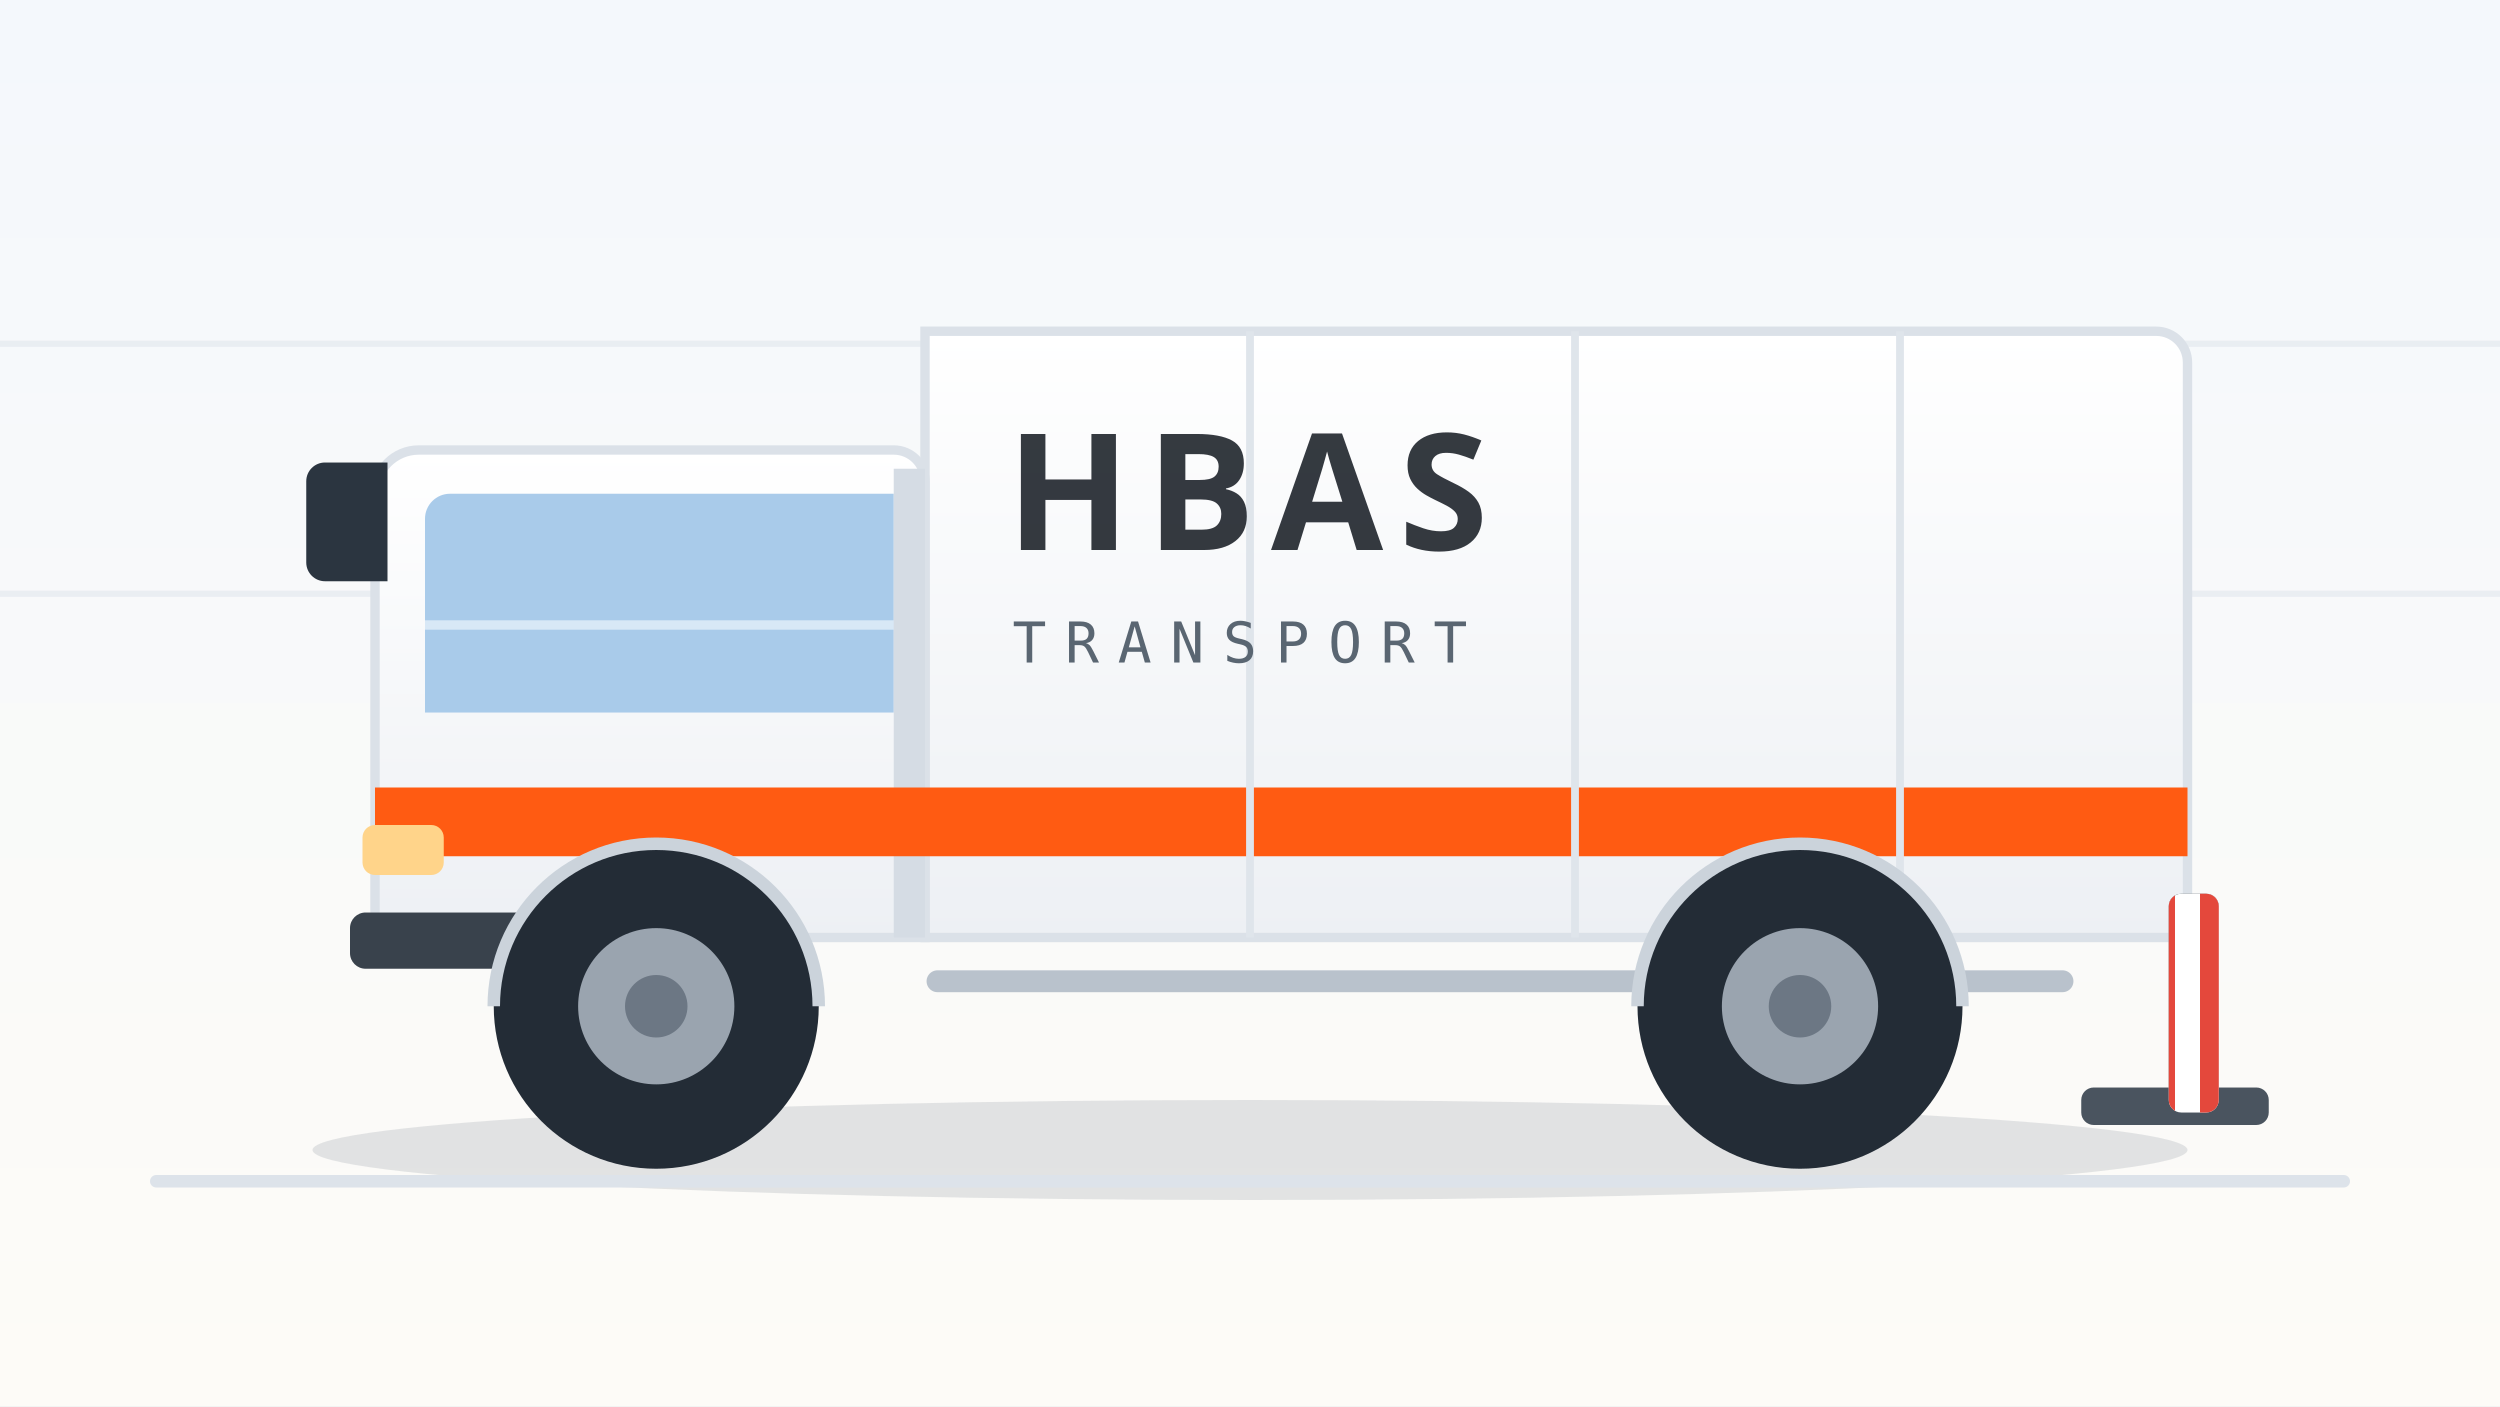
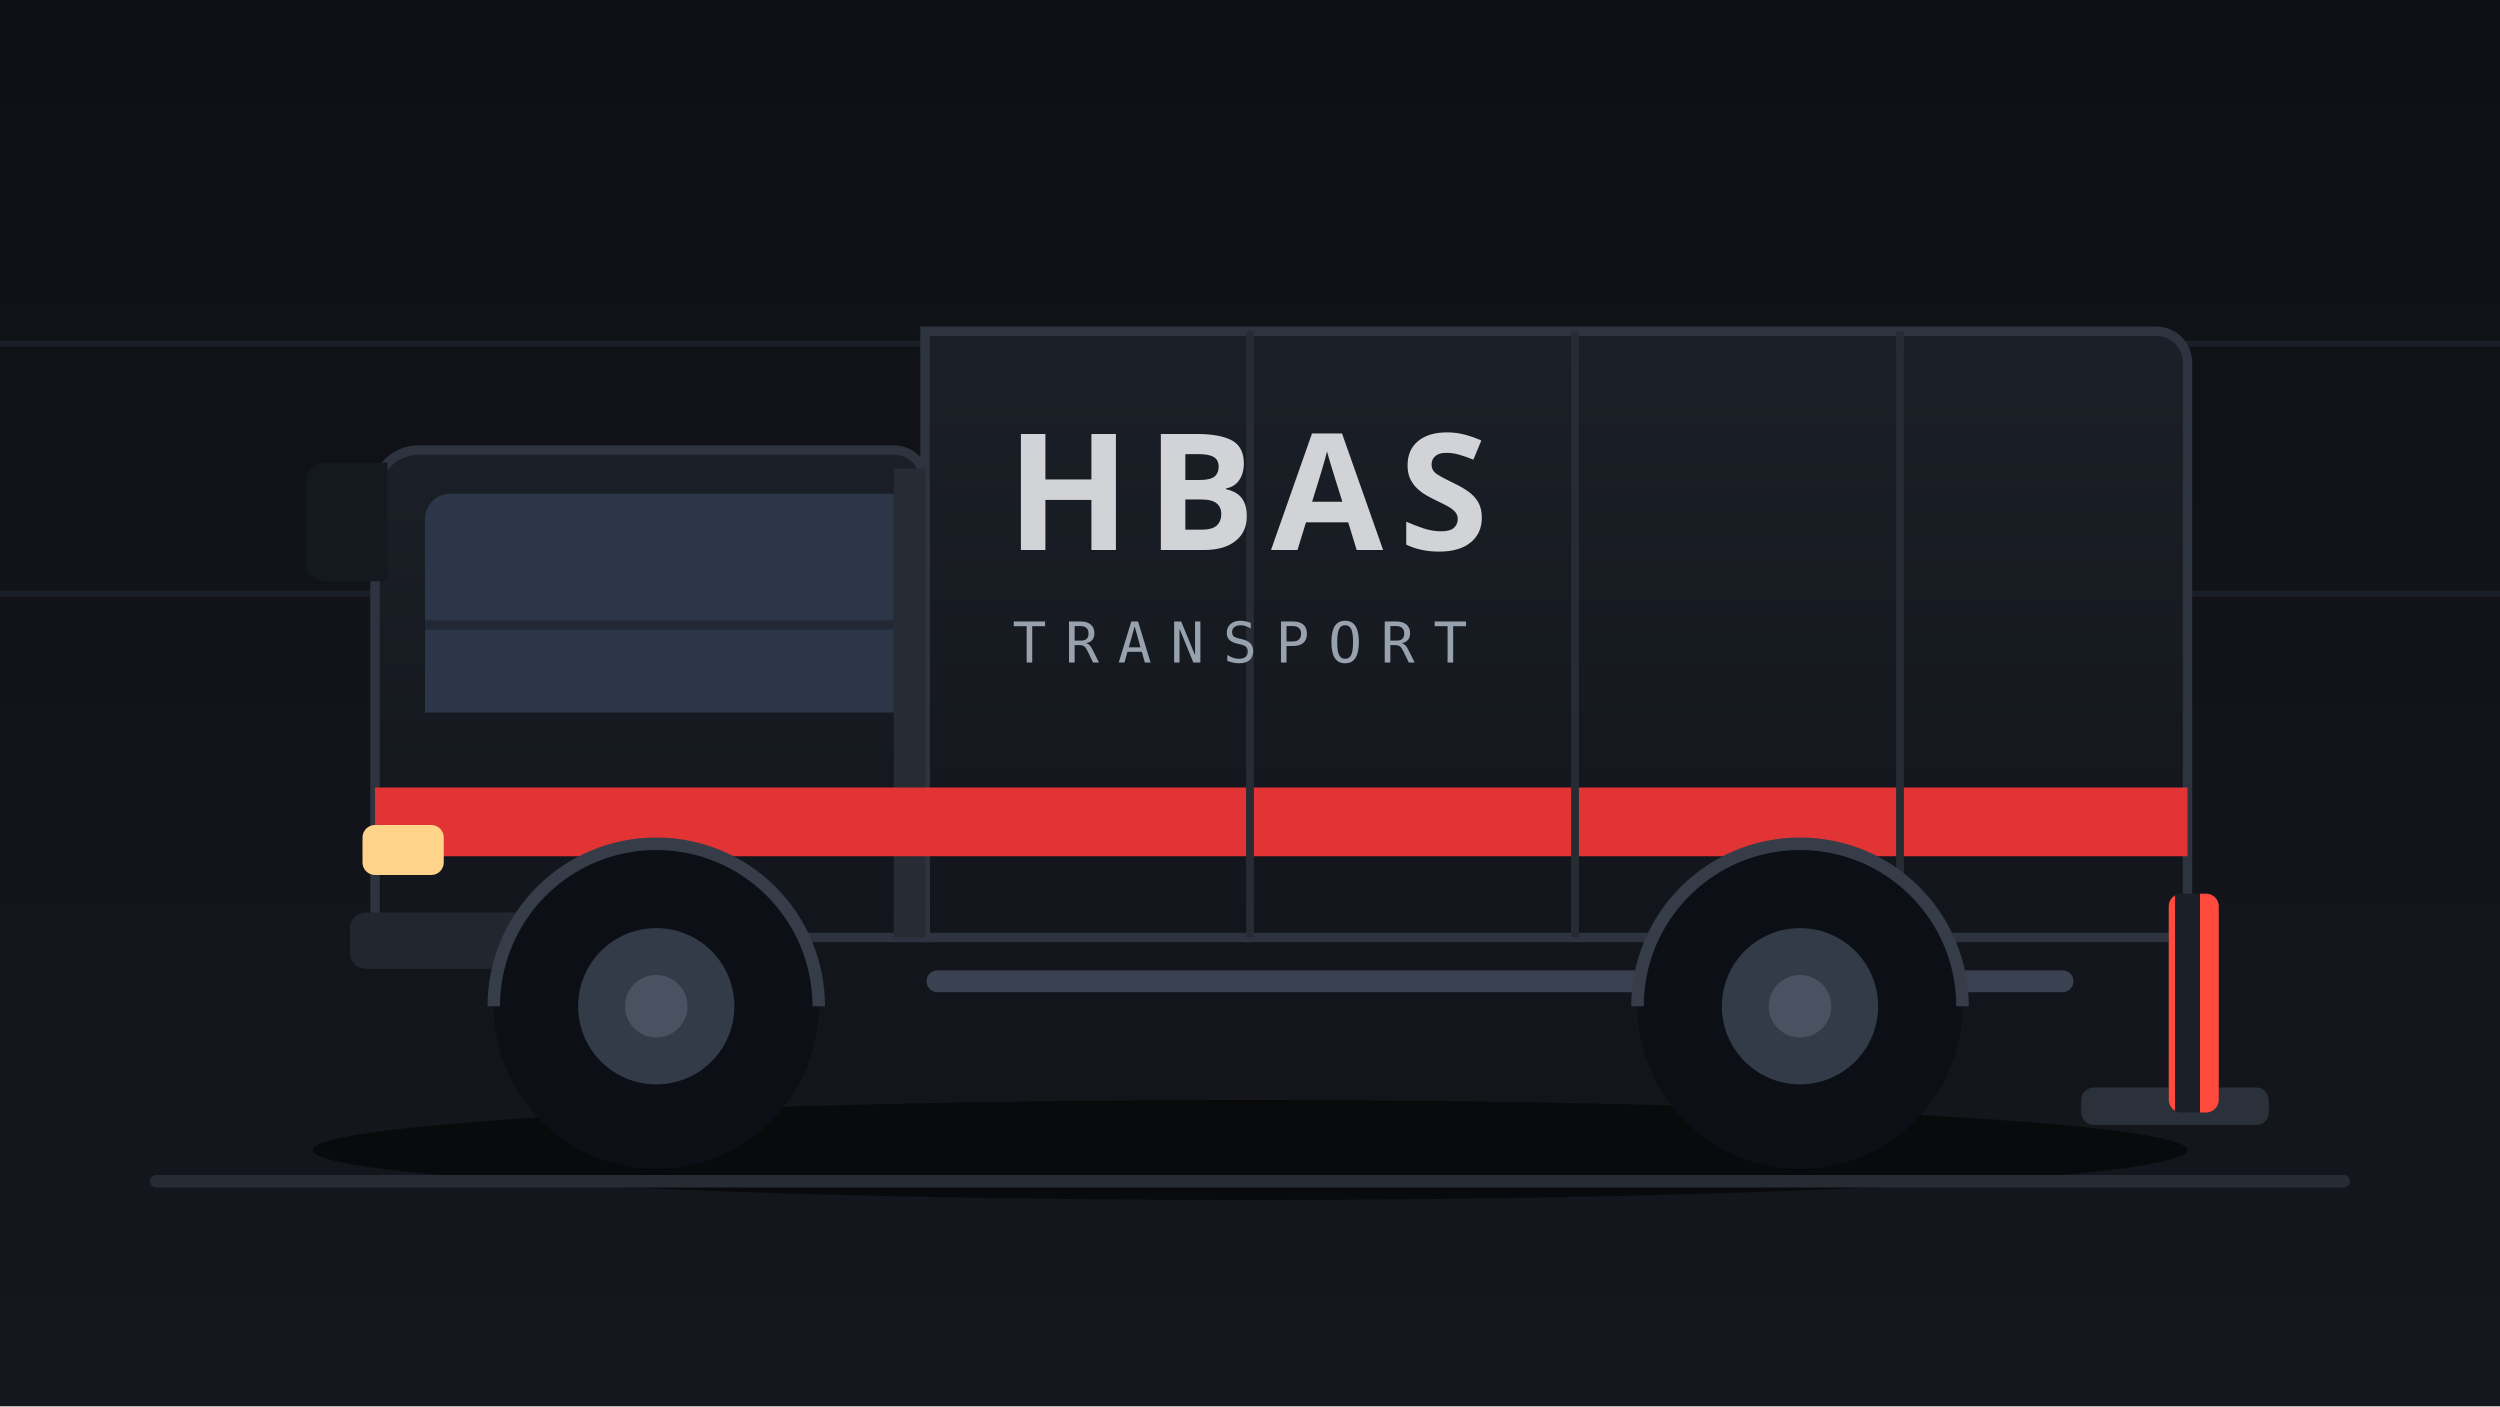
<svg xmlns="http://www.w3.org/2000/svg" viewBox="0 0 800 450" width="800" height="450" role="img" aria-label="Porteur 2 essieux MMA 19 tonnes de HBAS TRANSPORT, vue de profil">
  <defs>
    <linearGradient id="pt-bg" x1="0" y1="0" x2="0" y2="1">
-       <stop offset="0%" stop-color="#F4F8FC" />
-       <stop offset="100%" stop-color="#FDFBF7" />
+       <stop offset="0%" stop-color="#0E1015" />
+       <stop offset="100%" stop-color="#14171D" />
    </linearGradient>
    <linearGradient id="pt-body" x1="0" y1="0" x2="0" y2="1">
-       <stop offset="0%" stop-color="#FFFFFF" />
-       <stop offset="100%" stop-color="#EDF0F4" />
+       <stop offset="0%" stop-color="#1B1F27" />
+       <stop offset="100%" stop-color="#12151B" />
    </linearGradient>
  </defs>
  <rect width="800" height="450" fill="url(#pt-bg)" />
-   <g stroke="#E6EBF0" stroke-width="2" opacity=".8">
+   <g stroke="#1B202A" stroke-width="2" opacity=".8">
    <path d="M0 110 H800" />
    <path d="M0 190 H800" />
  </g>
-   <ellipse cx="400" cy="368" rx="300" ry="16" fill="#6C7784" opacity=".18" />
-   <path d="M296 106 H690 a10 10 0 0 1 10 10 V300 H296 Z" fill="url(#pt-body)" stroke="#DBE1E8" stroke-width="3" />
-   <path d="M120 158 a14 14 0 0 1 14-14 H286 a10 10 0 0 1 10 10 V300 H120 Z" fill="url(#pt-body)" stroke="#DBE1E8" stroke-width="3" />
-   <path d="M136 166 a8 8 0 0 1 8-8 H286 V228 H136 Z" fill="#A9CBEA" />
-   <path d="M136 200 H286" stroke="#FFFFFF" stroke-width="3" opacity=".55" />
-   <rect x="286" y="150" width="10" height="150" fill="#D5DCE4" />
-   <rect x="120" y="252" width="580" height="22" fill="#FF5B12" />
-   <g stroke="#DFE5EB" stroke-width="2.5">
+   <ellipse cx="400" cy="368" rx="300" ry="16" fill="#000000" opacity=".55" />
+   <path d="M296 106 H690 a10 10 0 0 1 10 10 V300 H296 Z" fill="url(#pt-body)" stroke="#2E343F" stroke-width="3" />
+   <path d="M120 158 a14 14 0 0 1 14-14 H286 a10 10 0 0 1 10 10 V300 H120 Z" fill="url(#pt-body)" stroke="#2E343F" stroke-width="3" />
+   <path d="M136 166 a8 8 0 0 1 8-8 H286 V228 H136 Z" fill="#2B3648" />
+   <path d="M136 200 H286" stroke="#1B1F27" stroke-width="3" opacity=".55" />
+   <rect x="286" y="150" width="10" height="150" fill="#262B34" />
+   <rect x="120" y="252" width="580" height="22" fill="#E23434" />
+   <g stroke="#262B34" stroke-width="2.5">
    <path d="M400 106 V300" />
    <path d="M504 106 V300" />
    <path d="M608 106 V300" />
  </g>
-   <text x="322" y="176" font-family="Archivo, Arial Narrow, sans-serif" font-size="52" font-weight="800" letter-spacing="5" fill="#12171F" opacity=".85">HBAS</text>
-   <text x="324" y="212" font-family="ui-monospace, Menlo, monospace" font-size="18" letter-spacing="6" fill="#5A6672">TRANSPORT</text>
-   <rect x="694" y="286" width="16" height="70" rx="4" fill="#39424C" />
-   <rect x="666" y="348" width="60" height="12" rx="4" fill="#4A545F" />
+   <text x="322" y="176" font-family="Archivo, Arial Narrow, sans-serif" font-size="52" font-weight="800" letter-spacing="5" fill="#F1F3F7" opacity=".85">HBAS</text>
+   <text x="324" y="212" font-family="ui-monospace, Menlo, monospace" font-size="18" letter-spacing="6" fill="#98A2AE">TRANSPORT</text>
+   <rect x="694" y="286" width="16" height="70" rx="4" fill="#22272F" />
+   <rect x="666" y="348" width="60" height="12" rx="4" fill="#2B313A" />
  <g>
    <clipPath id="pt-clip">
      <rect x="694" y="286" width="16" height="70" rx="4" />
    </clipPath>
    <g clip-path="url(#pt-clip)">
-       <rect x="690" y="286" width="24" height="70" fill="#FFFFFF" />
-       <g fill="#E4483C">
+       <rect x="690" y="286" width="24" height="70" fill="#1B1F27" />
+       <g fill="#FF4A3D">
        <rect x="686" y="286" width="10" height="70" transform="rotate(0)" />
        <rect x="704" y="286" width="10" height="70" />
      </g>
    </g>
  </g>
-   <path d="M124 148 h-20 a6 6 0 0 0-6 6 v26 a6 6 0 0 0 6 6 h20" fill="#2B3540" />
-   <rect x="112" y="292" width="70" height="18" rx="5" fill="#39424C" />
+   <path d="M124 148 h-20 a6 6 0 0 0-6 6 v26 a6 6 0 0 0 6 6 h20" fill="#14181F" />
+   <rect x="112" y="292" width="70" height="18" rx="5" fill="#22272F" />
  <rect x="116" y="264" width="26" height="16" rx="4" fill="#FFD48A" />
-   <path d="M300 314 H660" stroke="#B9C2CC" stroke-width="7" stroke-linecap="round" />
+   <path d="M300 314 H660" stroke="#3A4150" stroke-width="7" stroke-linecap="round" />
  <g>
-     <circle cx="210" cy="322" r="52" fill="#232C36" />
-     <circle cx="210" cy="322" r="25" fill="#9AA4AF" />
-     <circle cx="210" cy="322" r="10" fill="#6C7784" />
-     <circle cx="576" cy="322" r="52" fill="#232C36" />
-     <circle cx="576" cy="322" r="25" fill="#9AA4AF" />
-     <circle cx="576" cy="322" r="10" fill="#6C7784" />
+     <circle cx="210" cy="322" r="52" fill="#0C0F15" />
+     <circle cx="210" cy="322" r="25" fill="#333B49" />
+     <circle cx="210" cy="322" r="10" fill="#4A5262" />
+     <circle cx="576" cy="322" r="52" fill="#0C0F15" />
+     <circle cx="576" cy="322" r="25" fill="#333B49" />
+     <circle cx="576" cy="322" r="10" fill="#4A5262" />
  </g>
-   <path d="M158 322 a52 52 0 0 1 104 0" fill="none" stroke="#CBD3DB" stroke-width="4" />
-   <path d="M524 322 a52 52 0 0 1 104 0" fill="none" stroke="#CBD3DB" stroke-width="4" />
-   <path d="M50 378 H750" stroke="#DDE3EA" stroke-width="4" stroke-linecap="round" />
+   <path d="M158 322 a52 52 0 0 1 104 0" fill="none" stroke="#363D49" stroke-width="4" />
+   <path d="M524 322 a52 52 0 0 1 104 0" fill="none" stroke="#363D49" stroke-width="4" />
+   <path d="M50 378 H750" stroke="#262B34" stroke-width="4" stroke-linecap="round" />
</svg>
